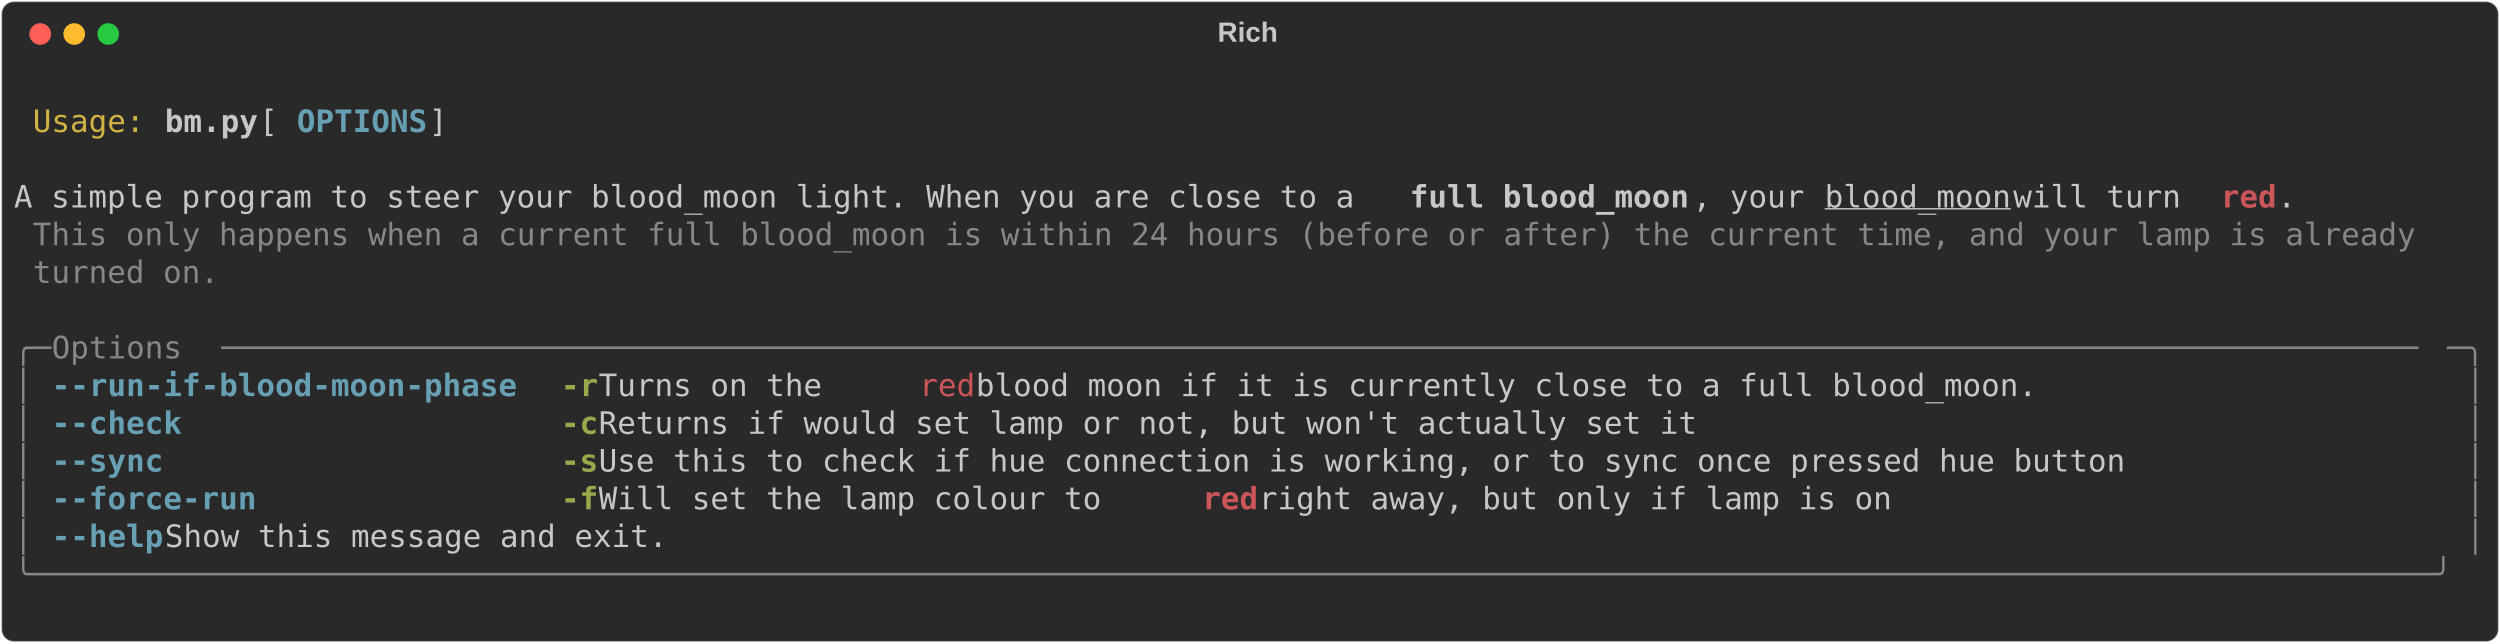
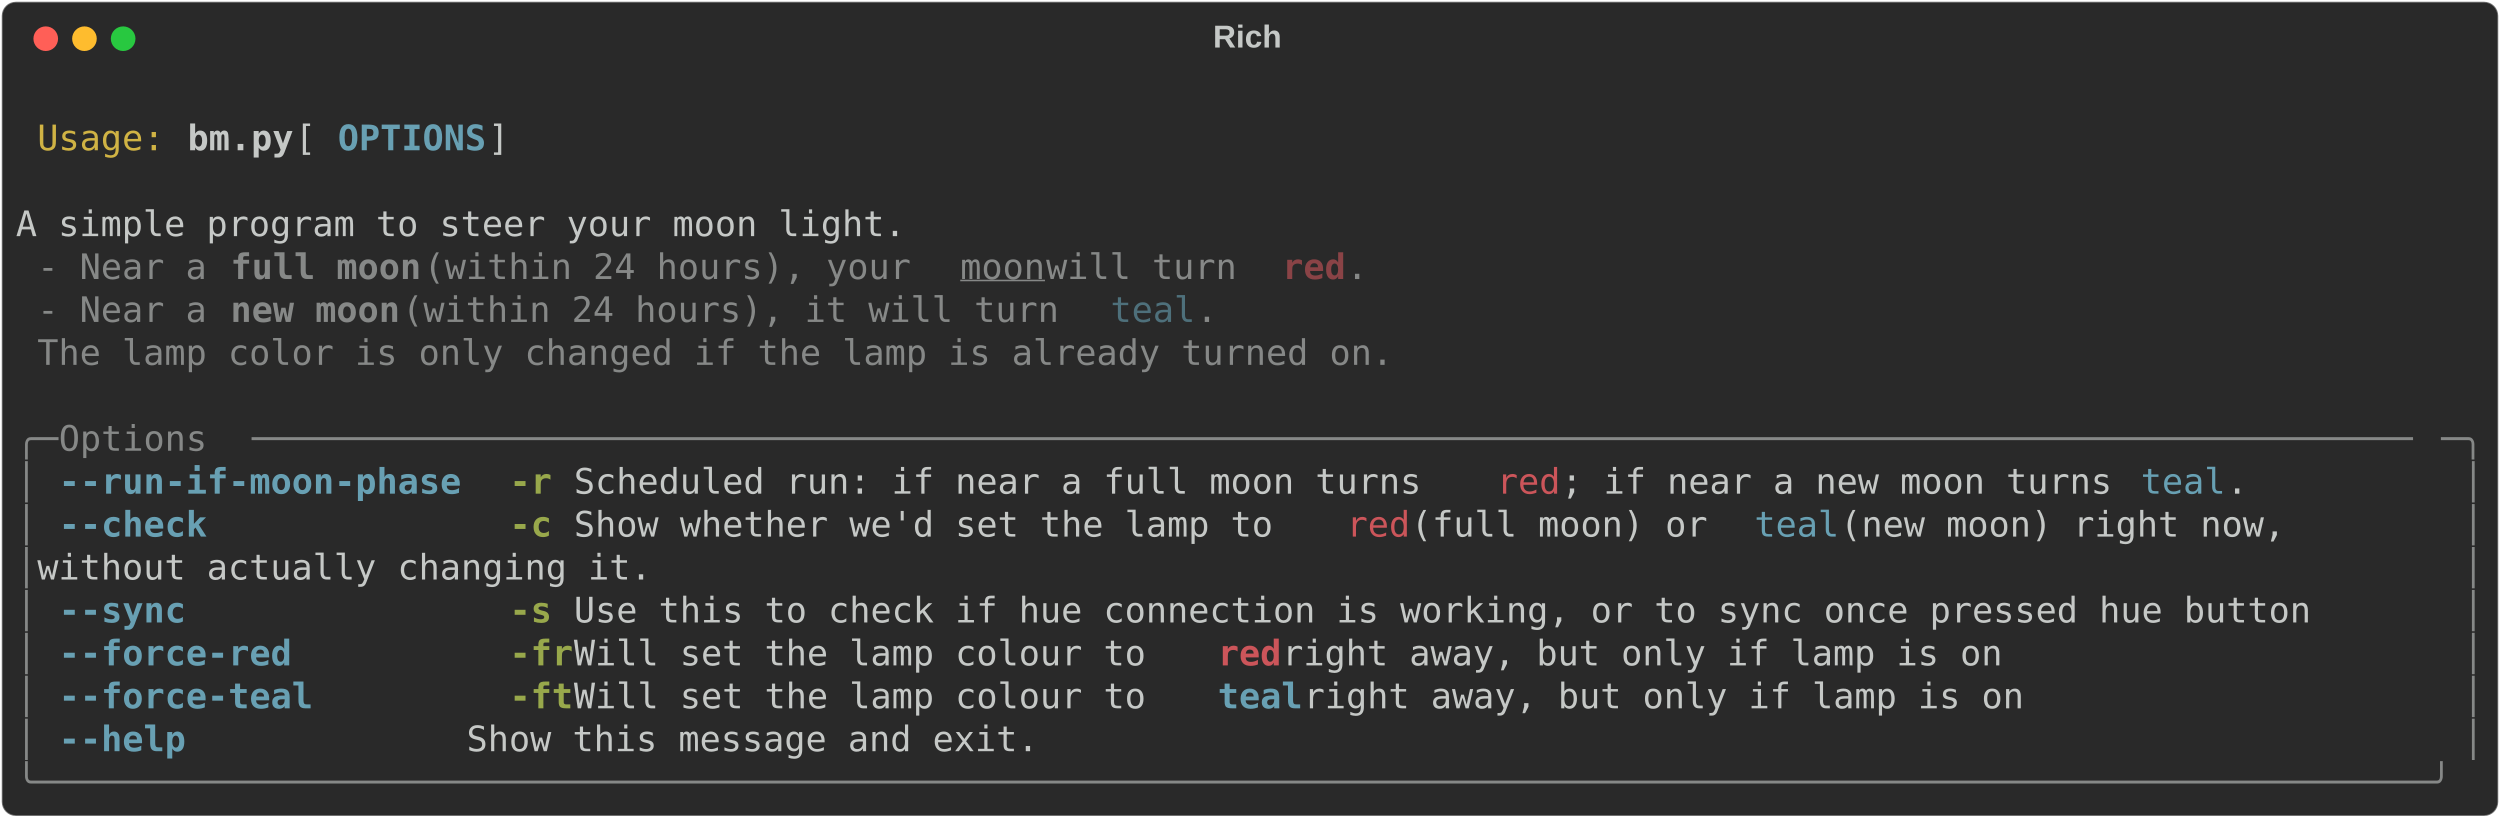
- <svg xmlns="http://www.w3.org/2000/svg" class="rich-terminal" viewBox="0 0 1617 416.0">
+ <svg xmlns="http://www.w3.org/2000/svg" class="rich-terminal" viewBox="0 0 1421 464.8">
  <style>

    @font-face {
        font-family: "Fira Code";
        src: local("FiraCode-Regular"),
                url("https://cdnjs.cloudflare.com/ajax/libs/firacode/6.2.0/woff2/FiraCode-Regular.woff2") format("woff2"),
                url("https://cdnjs.cloudflare.com/ajax/libs/firacode/6.2.0/woff/FiraCode-Regular.woff") format("woff");
        font-style: normal;
        font-weight: 400;
    }
    @font-face {
        font-family: "Fira Code";
        src: local("FiraCode-Bold"),
                url("https://cdnjs.cloudflare.com/ajax/libs/firacode/6.2.0/woff2/FiraCode-Bold.woff2") format("woff2"),
                url("https://cdnjs.cloudflare.com/ajax/libs/firacode/6.2.0/woff/FiraCode-Bold.woff") format("woff");
        font-style: bold;
        font-weight: 700;
    }

-     .terminal-3172241360-matrix {
+     .terminal-3764244402-matrix {
        font-family: Fira Code, monospace;
        font-size: 20px;
        line-height: 24.4px;
        font-variant-east-asian: full-width;
    }

-     .terminal-3172241360-title {
+     .terminal-3764244402-title {
        font-size: 18px;
        font-weight: bold;
        font-family: arial;
    }

-     .terminal-3172241360-r1 { fill: #c5c8c6 }
- .terminal-3172241360-r2 { fill: #d0b344 }
- .terminal-3172241360-r3 { fill: #c5c8c6;font-weight: bold }
- .terminal-3172241360-r4 { fill: #68a0b3;font-weight: bold }
- .terminal-3172241360-r5 { fill: #c5c8c6;text-decoration: underline; }
- .terminal-3172241360-r6 { fill: #cc555a;font-weight: bold }
- .terminal-3172241360-r7 { fill: #868887 }
- .terminal-3172241360-r8 { fill: #98a84b;font-weight: bold }
- .terminal-3172241360-r9 { fill: #cc555a }
+     .terminal-3764244402-r1 { fill: #c5c8c6 }
+ .terminal-3764244402-r2 { fill: #d0b344 }
+ .terminal-3764244402-r3 { fill: #c5c8c6;font-weight: bold }
+ .terminal-3764244402-r4 { fill: #68a0b3;font-weight: bold }
+ .terminal-3764244402-r5 { fill: #868887 }
+ .terminal-3764244402-r6 { fill: #868887;font-weight: bold }
+ .terminal-3764244402-r7 { fill: #868887;text-decoration: underline; }
+ .terminal-3764244402-r8 { fill: #8a4346;font-weight: bold }
+ .terminal-3764244402-r9 { fill: #4e707b }
+ .terminal-3764244402-r10 { fill: #98a84b;font-weight: bold }
+ .terminal-3764244402-r11 { fill: #cc555a }
+ .terminal-3764244402-r12 { fill: #68a0b3 }
+ .terminal-3764244402-r13 { fill: #cc555a;font-weight: bold }
    </style>
  <defs>
-     <clipPath id="terminal-3172241360-clip-terminal">
-       <rect x="0" y="0" width="1597.2" height="365.0" />
-     </clipPath>
-     <clipPath id="terminal-3172241360-line-0">
-       <rect x="0" y="1.5" width="1598.2" height="24.65" />
-     </clipPath>
-     <clipPath id="terminal-3172241360-line-1">
-       <rect x="0" y="25.9" width="1598.2" height="24.65" />
-     </clipPath>
-     <clipPath id="terminal-3172241360-line-2">
-       <rect x="0" y="50.3" width="1598.2" height="24.65" />
-     </clipPath>
-     <clipPath id="terminal-3172241360-line-3">
-       <rect x="0" y="74.7" width="1598.2" height="24.65" />
-     </clipPath>
-     <clipPath id="terminal-3172241360-line-4">
-       <rect x="0" y="99.1" width="1598.2" height="24.65" />
-     </clipPath>
-     <clipPath id="terminal-3172241360-line-5">
-       <rect x="0" y="123.5" width="1598.2" height="24.65" />
-     </clipPath>
-     <clipPath id="terminal-3172241360-line-6">
-       <rect x="0" y="147.9" width="1598.2" height="24.65" />
-     </clipPath>
-     <clipPath id="terminal-3172241360-line-7">
-       <rect x="0" y="172.3" width="1598.2" height="24.65" />
-     </clipPath>
-     <clipPath id="terminal-3172241360-line-8">
-       <rect x="0" y="196.7" width="1598.2" height="24.65" />
-     </clipPath>
-     <clipPath id="terminal-3172241360-line-9">
-       <rect x="0" y="221.1" width="1598.2" height="24.65" />
-     </clipPath>
-     <clipPath id="terminal-3172241360-line-10">
-       <rect x="0" y="245.5" width="1598.2" height="24.65" />
-     </clipPath>
-     <clipPath id="terminal-3172241360-line-11">
-       <rect x="0" y="269.9" width="1598.2" height="24.65" />
-     </clipPath>
-     <clipPath id="terminal-3172241360-line-12">
-       <rect x="0" y="294.3" width="1598.2" height="24.65" />
-     </clipPath>
-     <clipPath id="terminal-3172241360-line-13">
-       <rect x="0" y="318.7" width="1598.2" height="24.65" />
+     <clipPath id="terminal-3764244402-clip-terminal">
+       <rect x="0" y="0" width="1402.0" height="413.8" />
+     </clipPath>
+     <clipPath id="terminal-3764244402-line-0">
+       <rect x="0" y="1.5" width="1403" height="24.65" />
+     </clipPath>
+     <clipPath id="terminal-3764244402-line-1">
+       <rect x="0" y="25.9" width="1403" height="24.65" />
+     </clipPath>
+     <clipPath id="terminal-3764244402-line-2">
+       <rect x="0" y="50.3" width="1403" height="24.65" />
+     </clipPath>
+     <clipPath id="terminal-3764244402-line-3">
+       <rect x="0" y="74.7" width="1403" height="24.65" />
+     </clipPath>
+     <clipPath id="terminal-3764244402-line-4">
+       <rect x="0" y="99.1" width="1403" height="24.65" />
+     </clipPath>
+     <clipPath id="terminal-3764244402-line-5">
+       <rect x="0" y="123.5" width="1403" height="24.65" />
+     </clipPath>
+     <clipPath id="terminal-3764244402-line-6">
+       <rect x="0" y="147.9" width="1403" height="24.65" />
+     </clipPath>
+     <clipPath id="terminal-3764244402-line-7">
+       <rect x="0" y="172.3" width="1403" height="24.65" />
+     </clipPath>
+     <clipPath id="terminal-3764244402-line-8">
+       <rect x="0" y="196.7" width="1403" height="24.65" />
+     </clipPath>
+     <clipPath id="terminal-3764244402-line-9">
+       <rect x="0" y="221.1" width="1403" height="24.65" />
+     </clipPath>
+     <clipPath id="terminal-3764244402-line-10">
+       <rect x="0" y="245.5" width="1403" height="24.65" />
+     </clipPath>
+     <clipPath id="terminal-3764244402-line-11">
+       <rect x="0" y="269.9" width="1403" height="24.65" />
+     </clipPath>
+     <clipPath id="terminal-3764244402-line-12">
+       <rect x="0" y="294.3" width="1403" height="24.65" />
+     </clipPath>
+     <clipPath id="terminal-3764244402-line-13">
+       <rect x="0" y="318.7" width="1403" height="24.65" />
+     </clipPath>
+     <clipPath id="terminal-3764244402-line-14">
+       <rect x="0" y="343.1" width="1403" height="24.65" />
+     </clipPath>
+     <clipPath id="terminal-3764244402-line-15">
+       <rect x="0" y="367.5" width="1403" height="24.65" />
    </clipPath>
  </defs>
-   <rect fill="#292929" stroke="rgba(255,255,255,0.35)" stroke-width="1" x="1" y="1" width="1615" height="414" rx="8" />
-   <text class="terminal-3172241360-title" fill="#c5c8c6" text-anchor="middle" x="807" y="27">Rich</text>
+   <rect fill="#292929" stroke="rgba(255,255,255,0.35)" stroke-width="1" x="1" y="1" width="1419" height="462.8" rx="8" />
+   <text class="terminal-3764244402-title" fill="#c5c8c6" text-anchor="middle" x="709" y="27">Rich</text>
  <g transform="translate(26,22)">
    <circle cx="0" cy="0" r="7" fill="#ff5f57" />
    <circle cx="22" cy="0" r="7" fill="#febc2e" />
    <circle cx="44" cy="0" r="7" fill="#28c840" />
  </g>
-   <g transform="translate(9, 41)" clip-path="url(#terminal-3172241360-clip-terminal)">
-     <g class="terminal-3172241360-matrix">
-       <text class="terminal-3172241360-r1" x="1598.2" y="20" textLength="12.2" clip-path="url(#terminal-3172241360-line-0)">
- </text>
-       <text class="terminal-3172241360-r2" x="12.2" y="44.4" textLength="73.2" clip-path="url(#terminal-3172241360-line-1)">Usage:</text>
-       <text class="terminal-3172241360-r3" x="97.6" y="44.4" textLength="61" clip-path="url(#terminal-3172241360-line-1)">bm.py</text>
-       <text class="terminal-3172241360-r1" x="158.6" y="44.4" textLength="24.4" clip-path="url(#terminal-3172241360-line-1)"> [</text>
-       <text class="terminal-3172241360-r4" x="183" y="44.4" textLength="85.4" clip-path="url(#terminal-3172241360-line-1)">OPTIONS</text>
-       <text class="terminal-3172241360-r1" x="268.4" y="44.4" textLength="1329.8" clip-path="url(#terminal-3172241360-line-1)">]                                                                                                            </text>
-       <text class="terminal-3172241360-r1" x="1598.2" y="44.4" textLength="12.2" clip-path="url(#terminal-3172241360-line-1)">
- </text>
-       <text class="terminal-3172241360-r1" x="1598.2" y="68.8" textLength="12.2" clip-path="url(#terminal-3172241360-line-2)">
- </text>
-       <text class="terminal-3172241360-r1" x="0" y="93.2" textLength="902.8" clip-path="url(#terminal-3172241360-line-3)"> A simple program to steer your blood_moon light. When you are close to a </text>
-       <text class="terminal-3172241360-r3" x="902.8" y="93.2" textLength="183" clip-path="url(#terminal-3172241360-line-3)">full blood_moon</text>
-       <text class="terminal-3172241360-r1" x="1085.8" y="93.2" textLength="85.4" clip-path="url(#terminal-3172241360-line-3)">, your </text>
-       <text class="terminal-3172241360-r5" x="1171.2" y="93.2" textLength="122" clip-path="url(#terminal-3172241360-line-3)">blood_moon</text>
-       <text class="terminal-3172241360-r1" x="1293.2" y="93.2" textLength="134.2" clip-path="url(#terminal-3172241360-line-3)"> will turn </text>
-       <text class="terminal-3172241360-r6" x="1427.4" y="93.2" textLength="36.6" clip-path="url(#terminal-3172241360-line-3)">red</text>
-       <text class="terminal-3172241360-r1" x="1464" y="93.2" textLength="134.2" clip-path="url(#terminal-3172241360-line-3)">.          </text>
-       <text class="terminal-3172241360-r1" x="1598.2" y="93.2" textLength="12.2" clip-path="url(#terminal-3172241360-line-3)">
- </text>
-       <text class="terminal-3172241360-r7" x="12.2" y="117.6" textLength="1573.8" clip-path="url(#terminal-3172241360-line-4)">This only happens when a current full blood_moon is within 24 hours (before or after) the current time, and your lamp is already </text>
-       <text class="terminal-3172241360-r1" x="1598.2" y="117.6" textLength="12.2" clip-path="url(#terminal-3172241360-line-4)">
- </text>
-       <text class="terminal-3172241360-r7" x="12.2" y="142" textLength="122" clip-path="url(#terminal-3172241360-line-5)">turned on.</text>
-       <text class="terminal-3172241360-r1" x="1598.2" y="142" textLength="12.2" clip-path="url(#terminal-3172241360-line-5)">
- </text>
-       <text class="terminal-3172241360-r1" x="1598.2" y="166.4" textLength="12.2" clip-path="url(#terminal-3172241360-line-6)">
- </text>
-       <text class="terminal-3172241360-r7" x="0" y="190.8" textLength="24.4" clip-path="url(#terminal-3172241360-line-7)">╭─</text>
-       <text class="terminal-3172241360-r7" x="24.4" y="190.8" textLength="109.8" clip-path="url(#terminal-3172241360-line-7)"> Options </text>
-       <text class="terminal-3172241360-r7" x="134.2" y="190.8" textLength="1439.6" clip-path="url(#terminal-3172241360-line-7)">──────────────────────────────────────────────────────────────────────────────────────────────────────────────────────</text>
-       <text class="terminal-3172241360-r7" x="1573.8" y="190.8" textLength="24.4" clip-path="url(#terminal-3172241360-line-7)">─╮</text>
-       <text class="terminal-3172241360-r1" x="1598.2" y="190.8" textLength="12.2" clip-path="url(#terminal-3172241360-line-7)">
- </text>
-       <text class="terminal-3172241360-r7" x="0" y="215.2" textLength="12.2" clip-path="url(#terminal-3172241360-line-8)">│</text>
-       <text class="terminal-3172241360-r4" x="24.4" y="215.2" textLength="305" clip-path="url(#terminal-3172241360-line-8)">--run-if-blood-moon-phase</text>
-       <text class="terminal-3172241360-r8" x="353.8" y="215.2" textLength="24.4" clip-path="url(#terminal-3172241360-line-8)">-r</text>
-       <text class="terminal-3172241360-r1" x="378.2" y="215.2" textLength="207.4" clip-path="url(#terminal-3172241360-line-8)">    Turns on the </text>
-       <text class="terminal-3172241360-r9" x="585.6" y="215.2" textLength="36.6" clip-path="url(#terminal-3172241360-line-8)">red</text>
-       <text class="terminal-3172241360-r1" x="622.2" y="215.2" textLength="963.8" clip-path="url(#terminal-3172241360-line-8)"> blood moon if it is currently close to a full blood_moon.                     </text>
-       <text class="terminal-3172241360-r7" x="1586" y="215.2" textLength="12.2" clip-path="url(#terminal-3172241360-line-8)">│</text>
-       <text class="terminal-3172241360-r1" x="1598.2" y="215.2" textLength="12.2" clip-path="url(#terminal-3172241360-line-8)">
- </text>
-       <text class="terminal-3172241360-r7" x="0" y="239.6" textLength="12.2" clip-path="url(#terminal-3172241360-line-9)">│</text>
-       <text class="terminal-3172241360-r4" x="24.4" y="239.6" textLength="85.4" clip-path="url(#terminal-3172241360-line-9)">--check</text>
-       <text class="terminal-3172241360-r8" x="353.8" y="239.6" textLength="24.4" clip-path="url(#terminal-3172241360-line-9)">-c</text>
-       <text class="terminal-3172241360-r1" x="378.2" y="239.6" textLength="1207.8" clip-path="url(#terminal-3172241360-line-9)">    Returns if would set lamp or not, but won't actually set it                                    </text>
-       <text class="terminal-3172241360-r7" x="1586" y="239.6" textLength="12.2" clip-path="url(#terminal-3172241360-line-9)">│</text>
-       <text class="terminal-3172241360-r1" x="1598.2" y="239.6" textLength="12.2" clip-path="url(#terminal-3172241360-line-9)">
- </text>
-       <text class="terminal-3172241360-r7" x="0" y="264" textLength="12.2" clip-path="url(#terminal-3172241360-line-10)">│</text>
-       <text class="terminal-3172241360-r4" x="24.4" y="264" textLength="73.2" clip-path="url(#terminal-3172241360-line-10)">--sync</text>
-       <text class="terminal-3172241360-r8" x="353.8" y="264" textLength="24.4" clip-path="url(#terminal-3172241360-line-10)">-s</text>
-       <text class="terminal-3172241360-r1" x="378.2" y="264" textLength="1207.8" clip-path="url(#terminal-3172241360-line-10)">    Use this to check if hue connection is working, or to sync once pressed hue button             </text>
-       <text class="terminal-3172241360-r7" x="1586" y="264" textLength="12.2" clip-path="url(#terminal-3172241360-line-10)">│</text>
-       <text class="terminal-3172241360-r1" x="1598.2" y="264" textLength="12.2" clip-path="url(#terminal-3172241360-line-10)">
- </text>
-       <text class="terminal-3172241360-r7" x="0" y="288.4" textLength="12.2" clip-path="url(#terminal-3172241360-line-11)">│</text>
-       <text class="terminal-3172241360-r4" x="24.4" y="288.4" textLength="134.2" clip-path="url(#terminal-3172241360-line-11)">--force-run</text>
-       <text class="terminal-3172241360-r8" x="353.8" y="288.4" textLength="24.4" clip-path="url(#terminal-3172241360-line-11)">-f</text>
-       <text class="terminal-3172241360-r1" x="378.2" y="288.4" textLength="390.4" clip-path="url(#terminal-3172241360-line-11)">    Will set the lamp colour to </text>
-       <text class="terminal-3172241360-r6" x="768.6" y="288.4" textLength="36.6" clip-path="url(#terminal-3172241360-line-11)">red</text>
-       <text class="terminal-3172241360-r1" x="805.2" y="288.4" textLength="780.8" clip-path="url(#terminal-3172241360-line-11)"> right away, but only if lamp is on                             </text>
-       <text class="terminal-3172241360-r7" x="1586" y="288.4" textLength="12.2" clip-path="url(#terminal-3172241360-line-11)">│</text>
-       <text class="terminal-3172241360-r1" x="1598.2" y="288.4" textLength="12.2" clip-path="url(#terminal-3172241360-line-11)">
- </text>
-       <text class="terminal-3172241360-r7" x="0" y="312.8" textLength="12.2" clip-path="url(#terminal-3172241360-line-12)">│</text>
-       <text class="terminal-3172241360-r4" x="24.4" y="312.8" textLength="73.2" clip-path="url(#terminal-3172241360-line-12)">--help</text>
-       <text class="terminal-3172241360-r1" x="97.6" y="312.8" textLength="1488.4" clip-path="url(#terminal-3172241360-line-12)">                           Show this message and exit.                                                                    </text>
-       <text class="terminal-3172241360-r7" x="1586" y="312.8" textLength="12.2" clip-path="url(#terminal-3172241360-line-12)">│</text>
-       <text class="terminal-3172241360-r1" x="1598.2" y="312.8" textLength="12.2" clip-path="url(#terminal-3172241360-line-12)">
- </text>
-       <text class="terminal-3172241360-r7" x="0" y="337.2" textLength="1598.2" clip-path="url(#terminal-3172241360-line-13)">╰─────────────────────────────────────────────────────────────────────────────────────────────────────────────────────────────────╯</text>
-       <text class="terminal-3172241360-r1" x="1598.2" y="337.2" textLength="12.2" clip-path="url(#terminal-3172241360-line-13)">
- </text>
-       <text class="terminal-3172241360-r1" x="1598.2" y="361.6" textLength="12.2" clip-path="url(#terminal-3172241360-line-14)">
+   <g transform="translate(9, 41)" clip-path="url(#terminal-3764244402-clip-terminal)">
+     <g class="terminal-3764244402-matrix">
+       <text class="terminal-3764244402-r1" x="1403" y="20" textLength="12.2" clip-path="url(#terminal-3764244402-line-0)">
+ </text>
+       <text class="terminal-3764244402-r2" x="12.2" y="44.4" textLength="73.2" clip-path="url(#terminal-3764244402-line-1)">Usage:</text>
+       <text class="terminal-3764244402-r3" x="97.6" y="44.4" textLength="61" clip-path="url(#terminal-3764244402-line-1)">bm.py</text>
+       <text class="terminal-3764244402-r1" x="158.6" y="44.4" textLength="24.4" clip-path="url(#terminal-3764244402-line-1)"> [</text>
+       <text class="terminal-3764244402-r4" x="183" y="44.4" textLength="85.4" clip-path="url(#terminal-3764244402-line-1)">OPTIONS</text>
+       <text class="terminal-3764244402-r1" x="268.4" y="44.4" textLength="1134.6" clip-path="url(#terminal-3764244402-line-1)">]                                                                                            </text>
+       <text class="terminal-3764244402-r1" x="1403" y="44.4" textLength="12.2" clip-path="url(#terminal-3764244402-line-1)">
+ </text>
+       <text class="terminal-3764244402-r1" x="1403" y="68.8" textLength="12.2" clip-path="url(#terminal-3764244402-line-2)">
+ </text>
+       <text class="terminal-3764244402-r1" x="0" y="93.2" textLength="1403" clip-path="url(#terminal-3764244402-line-3)"> A simple program to steer your moon light.                                                                        </text>
+       <text class="terminal-3764244402-r1" x="1403" y="93.2" textLength="12.2" clip-path="url(#terminal-3764244402-line-3)">
+ </text>
+       <text class="terminal-3764244402-r5" x="12.2" y="117.6" textLength="109.8" clip-path="url(#terminal-3764244402-line-4)">- Near a </text>
+       <text class="terminal-3764244402-r6" x="122" y="117.6" textLength="109.8" clip-path="url(#terminal-3764244402-line-4)">full moon</text>
+       <text class="terminal-3764244402-r5" x="231.8" y="117.6" textLength="305" clip-path="url(#terminal-3764244402-line-4)"> (within 24 hours), your </text>
+       <text class="terminal-3764244402-r7" x="536.8" y="117.6" textLength="48.8" clip-path="url(#terminal-3764244402-line-4)">moon</text>
+       <text class="terminal-3764244402-r5" x="585.6" y="117.6" textLength="134.2" clip-path="url(#terminal-3764244402-line-4)"> will turn </text>
+       <text class="terminal-3764244402-r8" x="719.8" y="117.6" textLength="36.6" clip-path="url(#terminal-3764244402-line-4)">red</text>
+       <text class="terminal-3764244402-r5" x="756.4" y="117.6" textLength="12.2" clip-path="url(#terminal-3764244402-line-4)">.</text>
+       <text class="terminal-3764244402-r1" x="1403" y="117.6" textLength="12.2" clip-path="url(#terminal-3764244402-line-4)">
+ </text>
+       <text class="terminal-3764244402-r5" x="12.2" y="142" textLength="109.8" clip-path="url(#terminal-3764244402-line-5)">- Near a </text>
+       <text class="terminal-3764244402-r6" x="122" y="142" textLength="97.6" clip-path="url(#terminal-3764244402-line-5)">new moon</text>
+       <text class="terminal-3764244402-r5" x="219.6" y="142" textLength="402.6" clip-path="url(#terminal-3764244402-line-5)"> (within 24 hours), it will turn </text>
+       <text class="terminal-3764244402-r9" x="622.2" y="142" textLength="48.8" clip-path="url(#terminal-3764244402-line-5)">teal</text>
+       <text class="terminal-3764244402-r5" x="671" y="142" textLength="12.2" clip-path="url(#terminal-3764244402-line-5)">.</text>
+       <text class="terminal-3764244402-r1" x="1403" y="142" textLength="12.2" clip-path="url(#terminal-3764244402-line-5)">
+ </text>
+       <text class="terminal-3764244402-r5" x="12.2" y="166.4" textLength="780.8" clip-path="url(#terminal-3764244402-line-6)">The lamp color is only changed if the lamp is already turned on.</text>
+       <text class="terminal-3764244402-r1" x="1403" y="166.4" textLength="12.2" clip-path="url(#terminal-3764244402-line-6)">
+ </text>
+       <text class="terminal-3764244402-r1" x="1403" y="190.8" textLength="12.2" clip-path="url(#terminal-3764244402-line-7)">
+ </text>
+       <text class="terminal-3764244402-r5" x="0" y="215.2" textLength="24.4" clip-path="url(#terminal-3764244402-line-8)">╭─</text>
+       <text class="terminal-3764244402-r5" x="24.4" y="215.2" textLength="109.8" clip-path="url(#terminal-3764244402-line-8)"> Options </text>
+       <text class="terminal-3764244402-r5" x="134.2" y="215.2" textLength="1244.4" clip-path="url(#terminal-3764244402-line-8)">──────────────────────────────────────────────────────────────────────────────────────────────────────</text>
+       <text class="terminal-3764244402-r5" x="1378.6" y="215.2" textLength="24.4" clip-path="url(#terminal-3764244402-line-8)">─╮</text>
+       <text class="terminal-3764244402-r1" x="1403" y="215.2" textLength="12.2" clip-path="url(#terminal-3764244402-line-8)">
+ </text>
+       <text class="terminal-3764244402-r5" x="0" y="239.6" textLength="12.2" clip-path="url(#terminal-3764244402-line-9)">│</text>
+       <text class="terminal-3764244402-r4" x="24.4" y="239.6" textLength="231.8" clip-path="url(#terminal-3764244402-line-9)">--run-if-moon-phase</text>
+       <text class="terminal-3764244402-r10" x="280.6" y="239.6" textLength="36.6" clip-path="url(#terminal-3764244402-line-9)">-r </text>
+       <text class="terminal-3764244402-r1" x="317.2" y="239.6" textLength="524.6" clip-path="url(#terminal-3764244402-line-9)">  Scheduled run: if near a full moon turns </text>
+       <text class="terminal-3764244402-r11" x="841.8" y="239.6" textLength="36.6" clip-path="url(#terminal-3764244402-line-9)">red</text>
+       <text class="terminal-3764244402-r1" x="878.4" y="239.6" textLength="329.4" clip-path="url(#terminal-3764244402-line-9)">; if near a new moon turns </text>
+       <text class="terminal-3764244402-r12" x="1207.8" y="239.6" textLength="48.8" clip-path="url(#terminal-3764244402-line-9)">teal</text>
+       <text class="terminal-3764244402-r1" x="1256.6" y="239.6" textLength="134.2" clip-path="url(#terminal-3764244402-line-9)">.          </text>
+       <text class="terminal-3764244402-r5" x="1390.8" y="239.6" textLength="12.2" clip-path="url(#terminal-3764244402-line-9)">│</text>
+       <text class="terminal-3764244402-r1" x="1403" y="239.6" textLength="12.2" clip-path="url(#terminal-3764244402-line-9)">
+ </text>
+       <text class="terminal-3764244402-r5" x="0" y="264" textLength="12.2" clip-path="url(#terminal-3764244402-line-10)">│</text>
+       <text class="terminal-3764244402-r4" x="24.4" y="264" textLength="231.8" clip-path="url(#terminal-3764244402-line-10)">--check            </text>
+       <text class="terminal-3764244402-r10" x="280.6" y="264" textLength="36.6" clip-path="url(#terminal-3764244402-line-10)">-c </text>
+       <text class="terminal-3764244402-r1" x="317.2" y="264" textLength="439.2" clip-path="url(#terminal-3764244402-line-10)">  Show whether we'd set the lamp to </text>
+       <text class="terminal-3764244402-r11" x="756.4" y="264" textLength="36.6" clip-path="url(#terminal-3764244402-line-10)">red</text>
+       <text class="terminal-3764244402-r1" x="793" y="264" textLength="195.2" clip-path="url(#terminal-3764244402-line-10)"> (full moon) or </text>
+       <text class="terminal-3764244402-r12" x="988.2" y="264" textLength="48.8" clip-path="url(#terminal-3764244402-line-10)">teal</text>
+       <text class="terminal-3764244402-r1" x="1037" y="264" textLength="353.8" clip-path="url(#terminal-3764244402-line-10)"> (new moon) right now,       </text>
+       <text class="terminal-3764244402-r5" x="1390.8" y="264" textLength="12.2" clip-path="url(#terminal-3764244402-line-10)">│</text>
+       <text class="terminal-3764244402-r1" x="1403" y="264" textLength="12.2" clip-path="url(#terminal-3764244402-line-10)">
+ </text>
+       <text class="terminal-3764244402-r5" x="0" y="288.4" textLength="12.2" clip-path="url(#terminal-3764244402-line-11)">│</text>
+       <text class="terminal-3764244402-r1" x="12.2" y="288.4" textLength="1378.6" clip-path="url(#terminal-3764244402-line-11)">                           without actually changing it.                                                         </text>
+       <text class="terminal-3764244402-r5" x="1390.8" y="288.4" textLength="12.2" clip-path="url(#terminal-3764244402-line-11)">│</text>
+       <text class="terminal-3764244402-r1" x="1403" y="288.4" textLength="12.2" clip-path="url(#terminal-3764244402-line-11)">
+ </text>
+       <text class="terminal-3764244402-r5" x="0" y="312.8" textLength="12.2" clip-path="url(#terminal-3764244402-line-12)">│</text>
+       <text class="terminal-3764244402-r4" x="24.4" y="312.8" textLength="231.8" clip-path="url(#terminal-3764244402-line-12)">--sync             </text>
+       <text class="terminal-3764244402-r10" x="280.6" y="312.8" textLength="36.6" clip-path="url(#terminal-3764244402-line-12)">-s </text>
+       <text class="terminal-3764244402-r1" x="317.2" y="312.8" textLength="1073.6" clip-path="url(#terminal-3764244402-line-12)">  Use this to check if hue connection is working, or to sync once pressed hue button    </text>
+       <text class="terminal-3764244402-r5" x="1390.8" y="312.8" textLength="12.2" clip-path="url(#terminal-3764244402-line-12)">│</text>
+       <text class="terminal-3764244402-r1" x="1403" y="312.8" textLength="12.2" clip-path="url(#terminal-3764244402-line-12)">
+ </text>
+       <text class="terminal-3764244402-r5" x="0" y="337.2" textLength="12.2" clip-path="url(#terminal-3764244402-line-13)">│</text>
+       <text class="terminal-3764244402-r4" x="24.4" y="337.2" textLength="231.8" clip-path="url(#terminal-3764244402-line-13)">--force-red        </text>
+       <text class="terminal-3764244402-r10" x="280.6" y="337.2" textLength="36.6" clip-path="url(#terminal-3764244402-line-13)">-fr</text>
+       <text class="terminal-3764244402-r1" x="317.2" y="337.2" textLength="366" clip-path="url(#terminal-3764244402-line-13)">  Will set the lamp colour to </text>
+       <text class="terminal-3764244402-r13" x="683.2" y="337.2" textLength="36.6" clip-path="url(#terminal-3764244402-line-13)">red</text>
+       <text class="terminal-3764244402-r1" x="719.8" y="337.2" textLength="671" clip-path="url(#terminal-3764244402-line-13)"> right away, but only if lamp is on                    </text>
+       <text class="terminal-3764244402-r5" x="1390.8" y="337.2" textLength="12.2" clip-path="url(#terminal-3764244402-line-13)">│</text>
+       <text class="terminal-3764244402-r1" x="1403" y="337.2" textLength="12.2" clip-path="url(#terminal-3764244402-line-13)">
+ </text>
+       <text class="terminal-3764244402-r5" x="0" y="361.6" textLength="12.2" clip-path="url(#terminal-3764244402-line-14)">│</text>
+       <text class="terminal-3764244402-r4" x="24.4" y="361.6" textLength="231.8" clip-path="url(#terminal-3764244402-line-14)">--force-teal       </text>
+       <text class="terminal-3764244402-r10" x="280.6" y="361.6" textLength="36.6" clip-path="url(#terminal-3764244402-line-14)">-ft</text>
+       <text class="terminal-3764244402-r1" x="317.2" y="361.6" textLength="366" clip-path="url(#terminal-3764244402-line-14)">  Will set the lamp colour to </text>
+       <text class="terminal-3764244402-r4" x="683.2" y="361.6" textLength="48.8" clip-path="url(#terminal-3764244402-line-14)">teal</text>
+       <text class="terminal-3764244402-r1" x="732" y="361.6" textLength="658.8" clip-path="url(#terminal-3764244402-line-14)"> right away, but only if lamp is on                   </text>
+       <text class="terminal-3764244402-r5" x="1390.8" y="361.6" textLength="12.2" clip-path="url(#terminal-3764244402-line-14)">│</text>
+       <text class="terminal-3764244402-r1" x="1403" y="361.6" textLength="12.2" clip-path="url(#terminal-3764244402-line-14)">
+ </text>
+       <text class="terminal-3764244402-r5" x="0" y="386" textLength="12.2" clip-path="url(#terminal-3764244402-line-15)">│</text>
+       <text class="terminal-3764244402-r4" x="24.4" y="386" textLength="231.8" clip-path="url(#terminal-3764244402-line-15)">--help             </text>
+       <text class="terminal-3764244402-r1" x="256.2" y="386" textLength="1134.6" clip-path="url(#terminal-3764244402-line-15)">       Show this message and exit.                                                           </text>
+       <text class="terminal-3764244402-r5" x="1390.8" y="386" textLength="12.2" clip-path="url(#terminal-3764244402-line-15)">│</text>
+       <text class="terminal-3764244402-r1" x="1403" y="386" textLength="12.2" clip-path="url(#terminal-3764244402-line-15)">
+ </text>
+       <text class="terminal-3764244402-r5" x="0" y="410.4" textLength="1403" clip-path="url(#terminal-3764244402-line-16)">╰─────────────────────────────────────────────────────────────────────────────────────────────────────────────────╯</text>
+       <text class="terminal-3764244402-r1" x="1403" y="410.4" textLength="12.2" clip-path="url(#terminal-3764244402-line-16)">
</text>
    </g>
  </g>
</svg>
